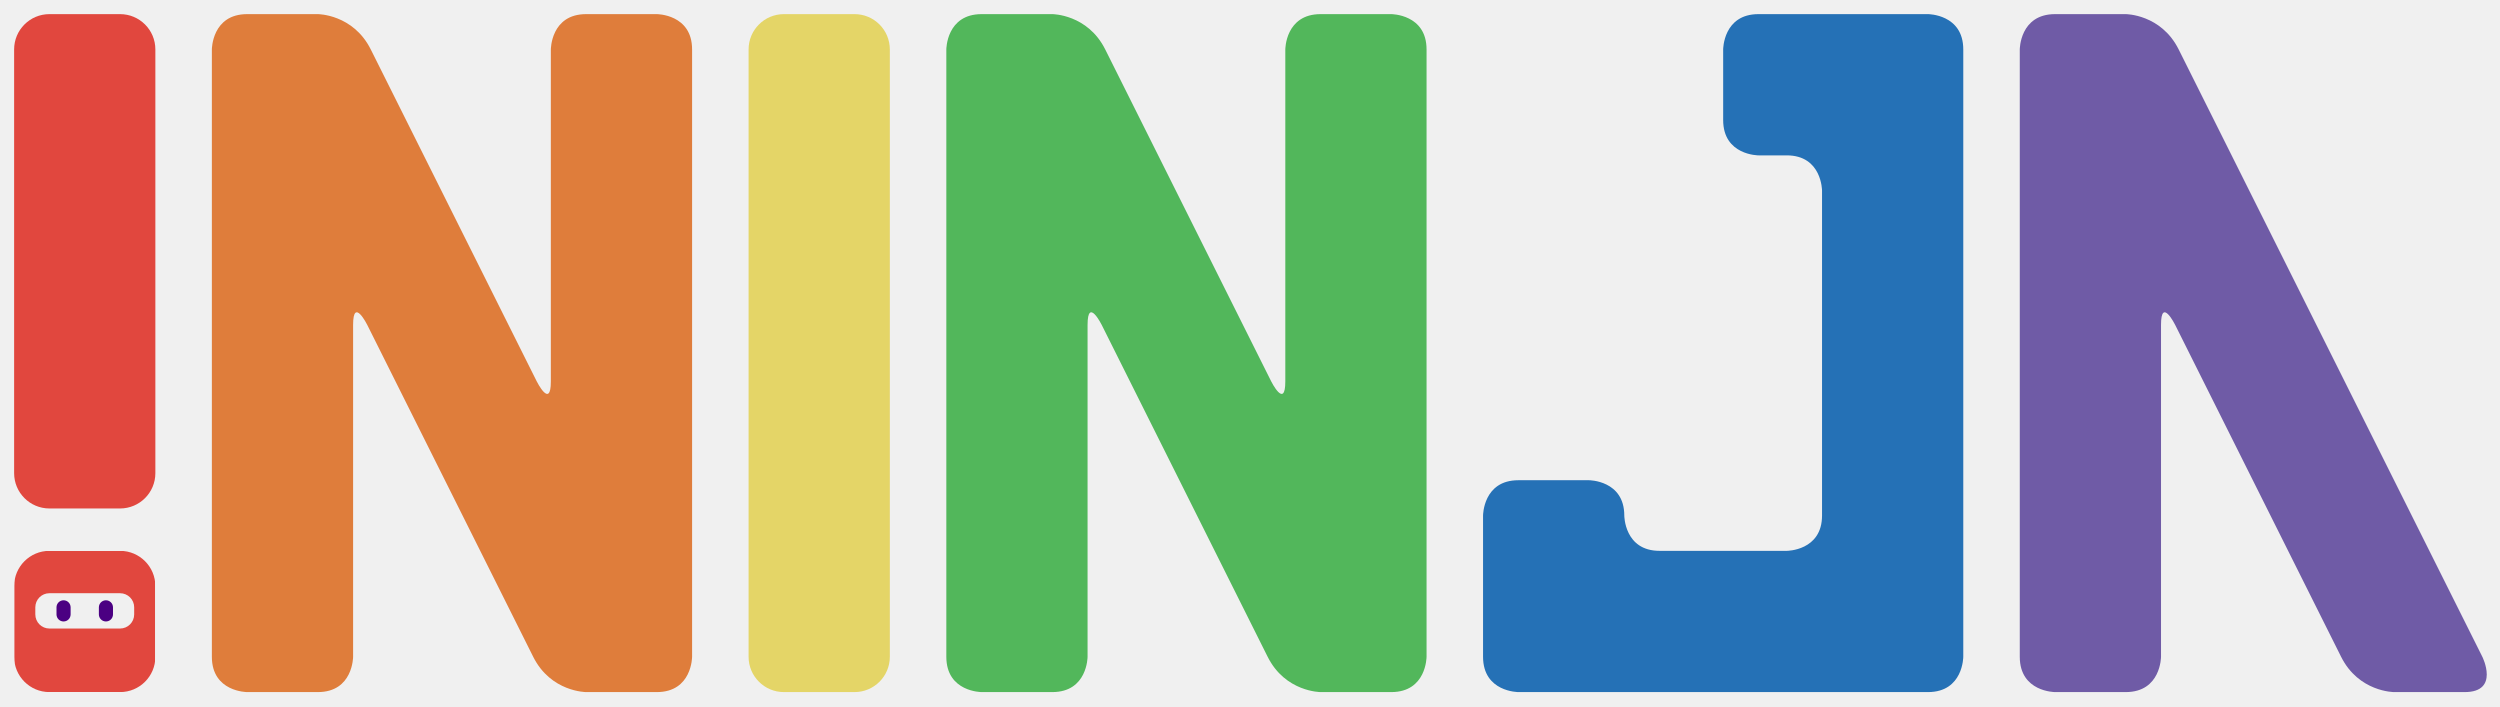
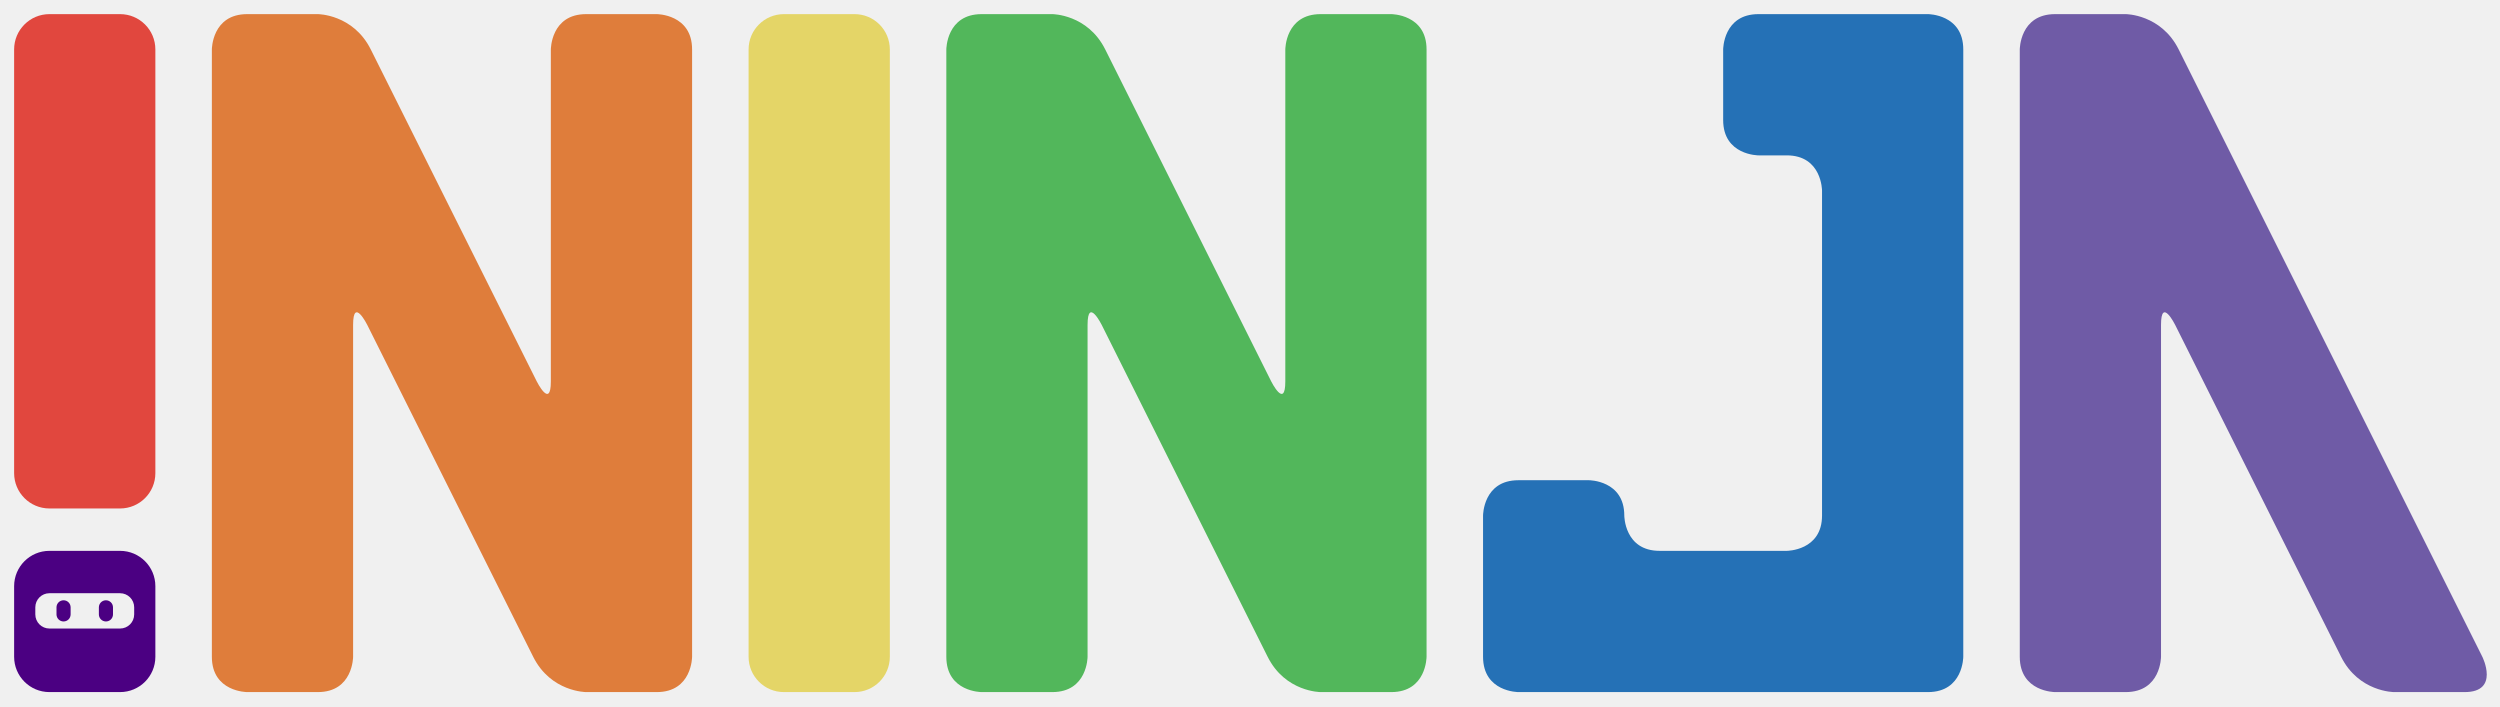
<svg xmlns="http://www.w3.org/2000/svg" xmlns:xlink="http://www.w3.org/1999/xlink" viewBox="0 0 354 100">
  <defs>
-     <symbol id="b" viewBox="0 0 100 100">
-       <path mask="url(#a)" d="M0 0h100v100H0z" />
+     <symbol id="g" viewBox="0 0 354 100">
+       <use xlink:href="#a" x="2" width="20" height="100" fill="#E1473E" />
+       <use xlink:href="#b" x="30" width="68" height="100" fill="#DF7D3B" />
+       <use xlink:href="#c" x="106" width="20" height="100" fill="#E4D567" />
+       <use xlink:href="#b" x="134" width="68" height="100" fill="#52B75B" />
+       <use xlink:href="#d" x="210" width="68" height="100" fill="#2571B6" />
+       <use xlink:href="#e" x="286" width="68" height="100" fill="#6F5BA6" />
+     </symbol>
+     <symbol id="a" viewBox="0 0 20 100">
+       <rect y="2" rx="5" ry="5" width="20" height="70" />
+       <use xlink:href="#f" y="78" width="20" height="20" />
+     </symbol>
+     <symbol id="e" viewBox="0 0 68 100">
+       <path d="M0 93V7s0-5 5-5h10s5 0 7.5 5l43 86s2.5 5-2.5 5H53s-5 0-7.5-5L22 46s-2-4-2 0v47s0 5-5 5H5s-5 0-5-5z" />
+     </symbol>
+     <symbol id="c" viewBox="0 0 20 100">
+       <rect y="2" rx="5" ry="5" width="20" height="96" />
+     </symbol>
+     <symbol id="d" viewBox="0 0 68 100">
+       <path d="M0 93V73s0-5 5-5h10s5 0 5 5c0 0 0 5 5 5h18s5 0 5-5V27s0-5-5-5h-4s-5 0-5-5V7s0-5 5-5h24s5 0 5 5v86s0 5-5 5H5s-5 0-5-5z" />
+     </symbol>
+     <symbol id="b" viewBox="0 0 68 100">
+       <path d="M0 93V7s0-5 5-5h10s5 0 7.5 5L46 54s2 4 2 0V7s0-5 5-5h10s5 0 5 5v86s0 5-5 5H53s-5 0-7.5-5L22 46s-2-4-2 0v47s0 5-5 5H5s-5 0-5-5z" />
+     </symbol>
+     <symbol id="f" viewBox="0 0 100 100">
+       <path d="M50 0h25a25 25 0 0 1 25 25v50a25 25 0 0 1-25 25H50V55h25a10 10 0 0 0 10-10v-5a10 10 0 0 0-10-10H25a10 10 0 0 0-10 10v5a10 10 0 0 0 10 10h35v45H25A25 25 0 0 1 0 75V25A25 25 0 0 1 25 0h25z" fill="indigo" />
      <rect x="30" y="35" rx="5" ry="5" width="10" height="15" fill="indigo" />
      <rect x="60" y="35" rx="5" ry="5" width="10" height="15" fill="indigo" />
    </symbol>
-     <mask id="a" maskUnits="userSpaceOnUse" x="0" y="0" width="100" height="100">
-       <rect rx="25" ry="25" width="100" height="100" fill="#fff" />
-       <rect x="15" y="30" rx="10" ry="10" width="70" height="25" />
-     </mask>
-     <symbol id="c" viewBox="0 0 20 100">
-       <rect y="2" rx="5" ry="5" width="20" height="70" />
-       <use xlink:href="#b" y="78" width="20" height="20" />
-     </symbol>
-     <symbol id="g" viewBox="0 0 68 100">
-       <path d="M0 93V7s0-5 5-5h10s5 0 7.5 5l43 86s2.5 5-2.5 5H53s-5 0-7.5-5L22 46s-2-4-2 0v47s0 5-5 5H5s-5 0-5-5z" />
-     </symbol>
-     <symbol id="e" viewBox="0 0 20 100">
-       <rect y="2" rx="5" ry="5" width="20" height="96" />
-     </symbol>
-     <symbol id="f" viewBox="0 0 68 100">
-       <path d="M0 93V73s0-5 5-5h10s5 0 5 5c0 0 0 5 5 5h18s5 0 5-5V27s0-5-5-5h-4s-5 0-5-5V7s0-5 5-5h24s5 0 5 5v86s0 5-5 5H5s-5 0-5-5z" />
-     </symbol>
-     <symbol id="d" viewBox="0 0 68 100">
-       <path d="M0 93V7s0-5 5-5h10s5 0 7.5 5L46 54s2 4 2 0V7s0-5 5-5h10s5 0 5 5v86s0 5-5 5H53s-5 0-7.5-5L22 46s-2-4-2 0v47s0 5-5 5H5s-5 0-5-5z" />
-     </symbol>
  </defs>
-   <use xlink:href="#c" x="2" width="20" height="100" fill="#E1473E" />
-   <use xlink:href="#d" x="30" width="68" height="100" fill="#DF7D3B" />
-   <use xlink:href="#e" x="106" width="20" height="100" fill="#E4D567" />
-   <use xlink:href="#d" x="134" width="68" height="100" fill="#52B75B" />
-   <use xlink:href="#f" x="210" width="68" height="100" fill="#2571B6" />
-   <use xlink:href="#g" x="286" width="68" height="100" fill="#6F5BA6" />
+   <use xlink:href="#g" width="354" height="100" />
</svg>
